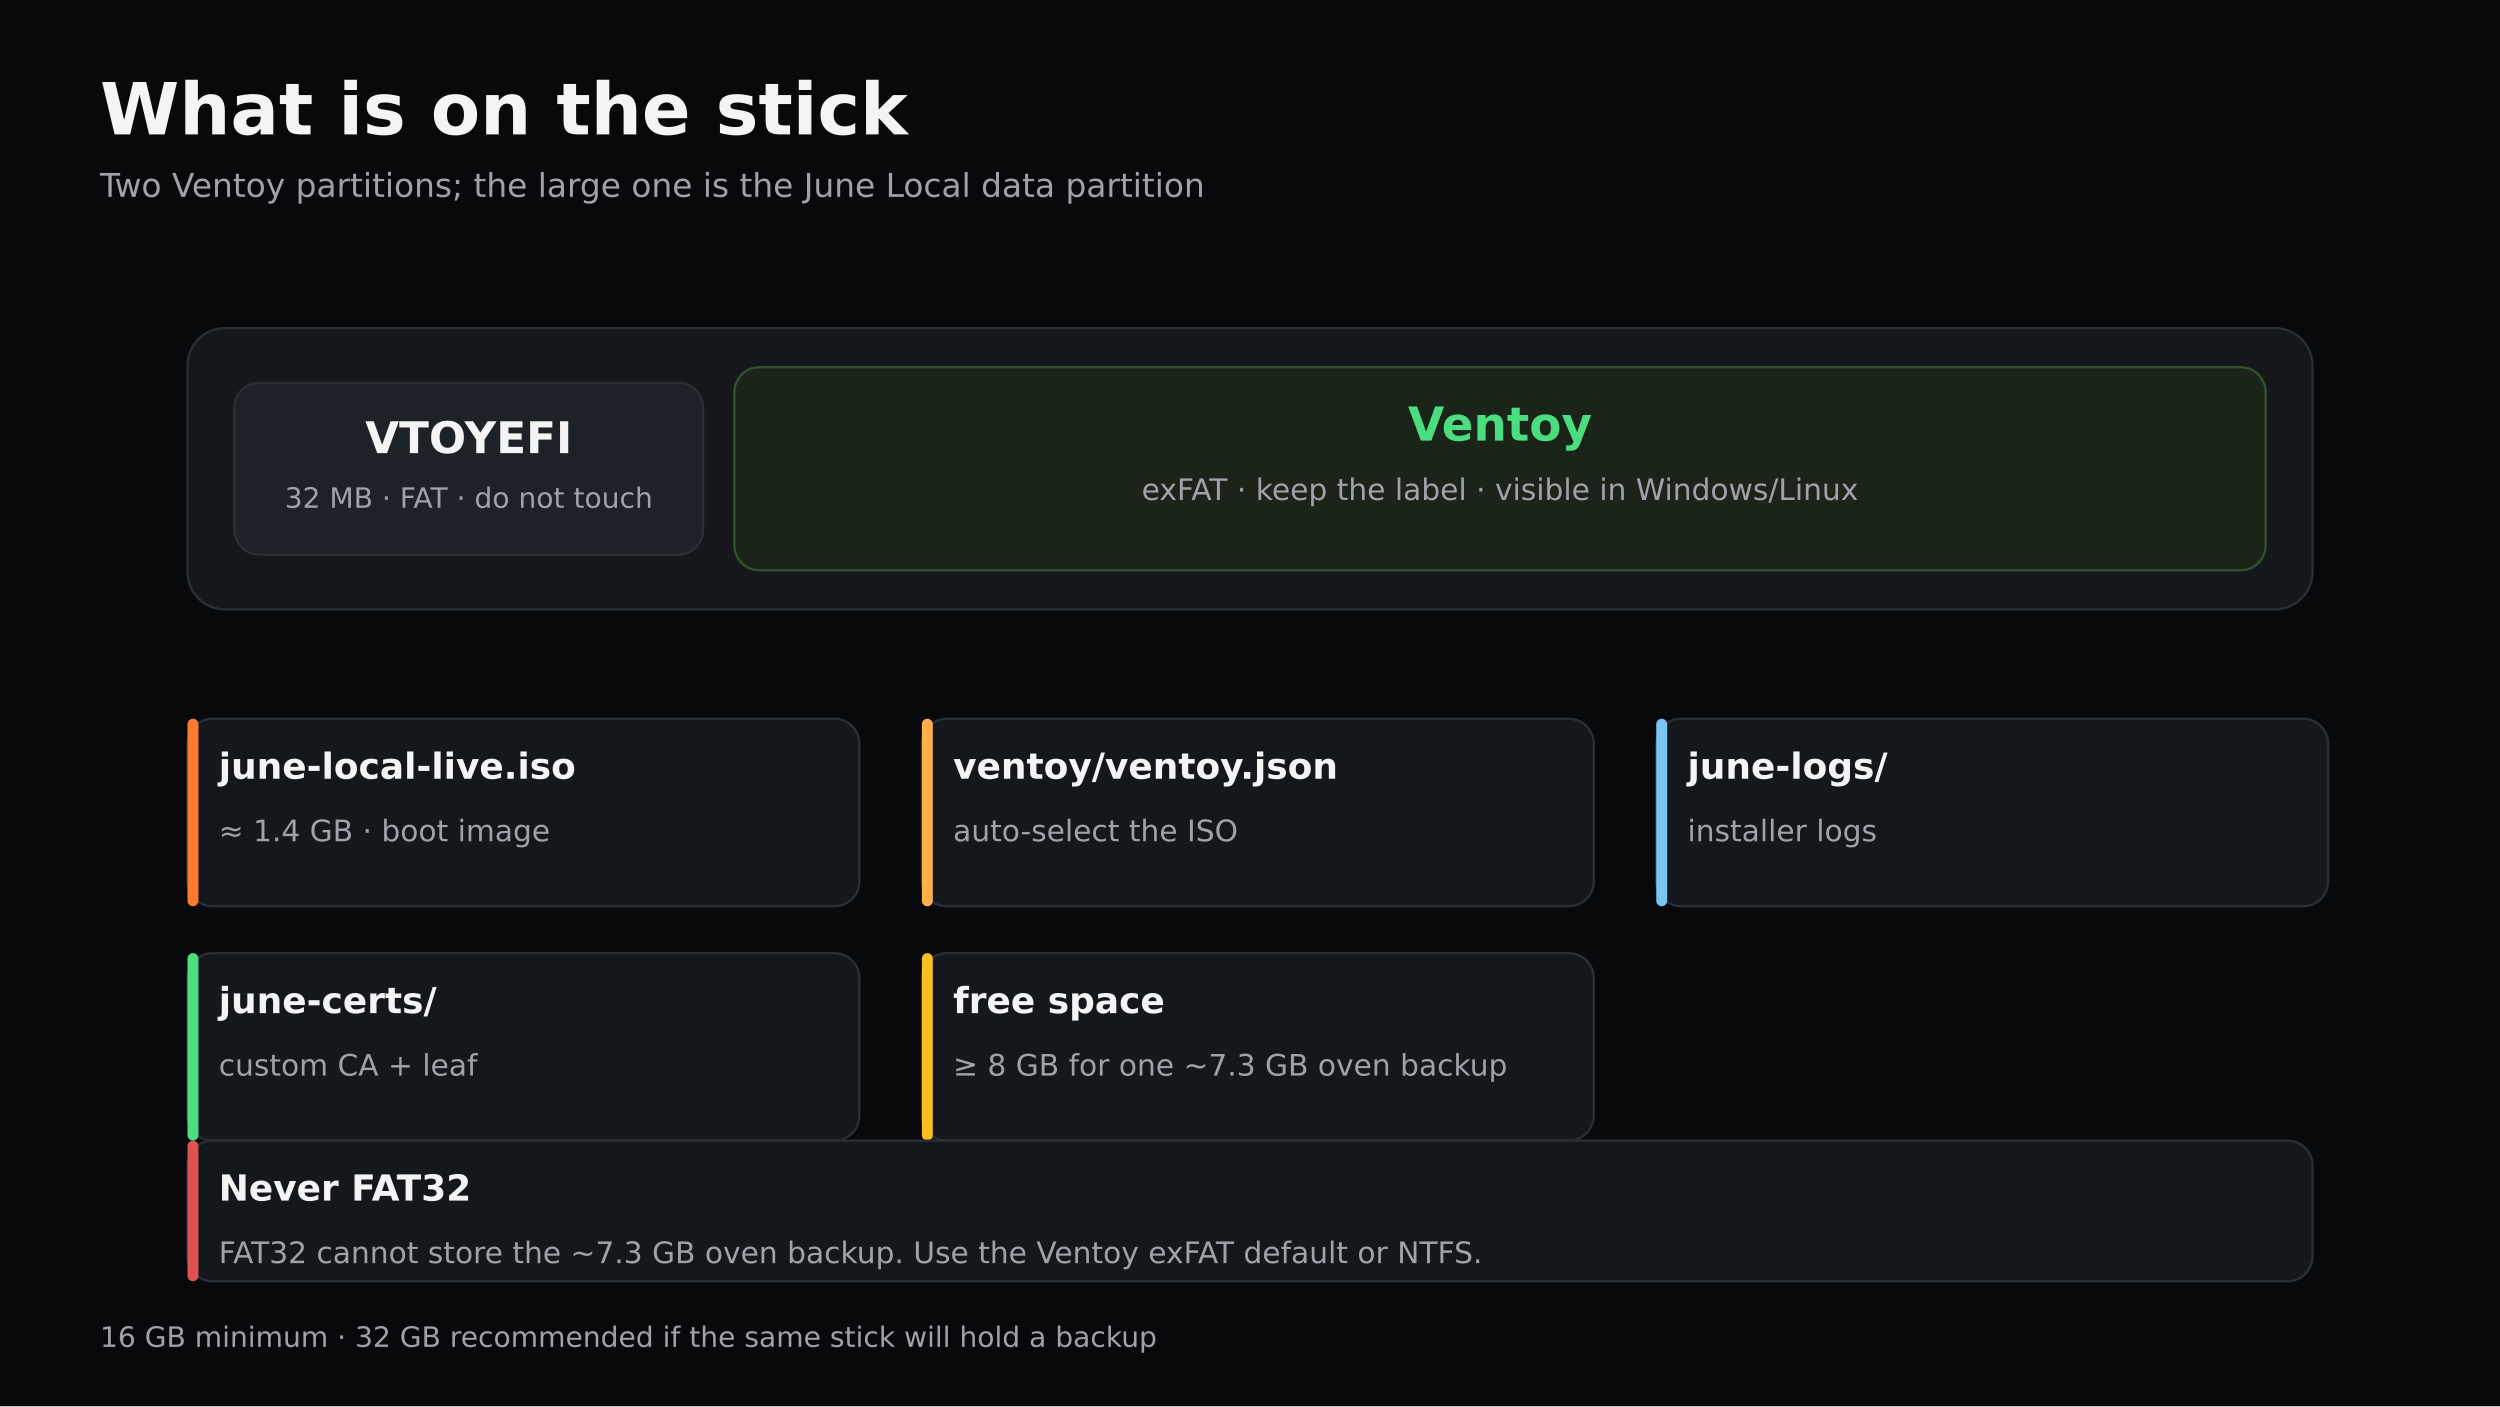
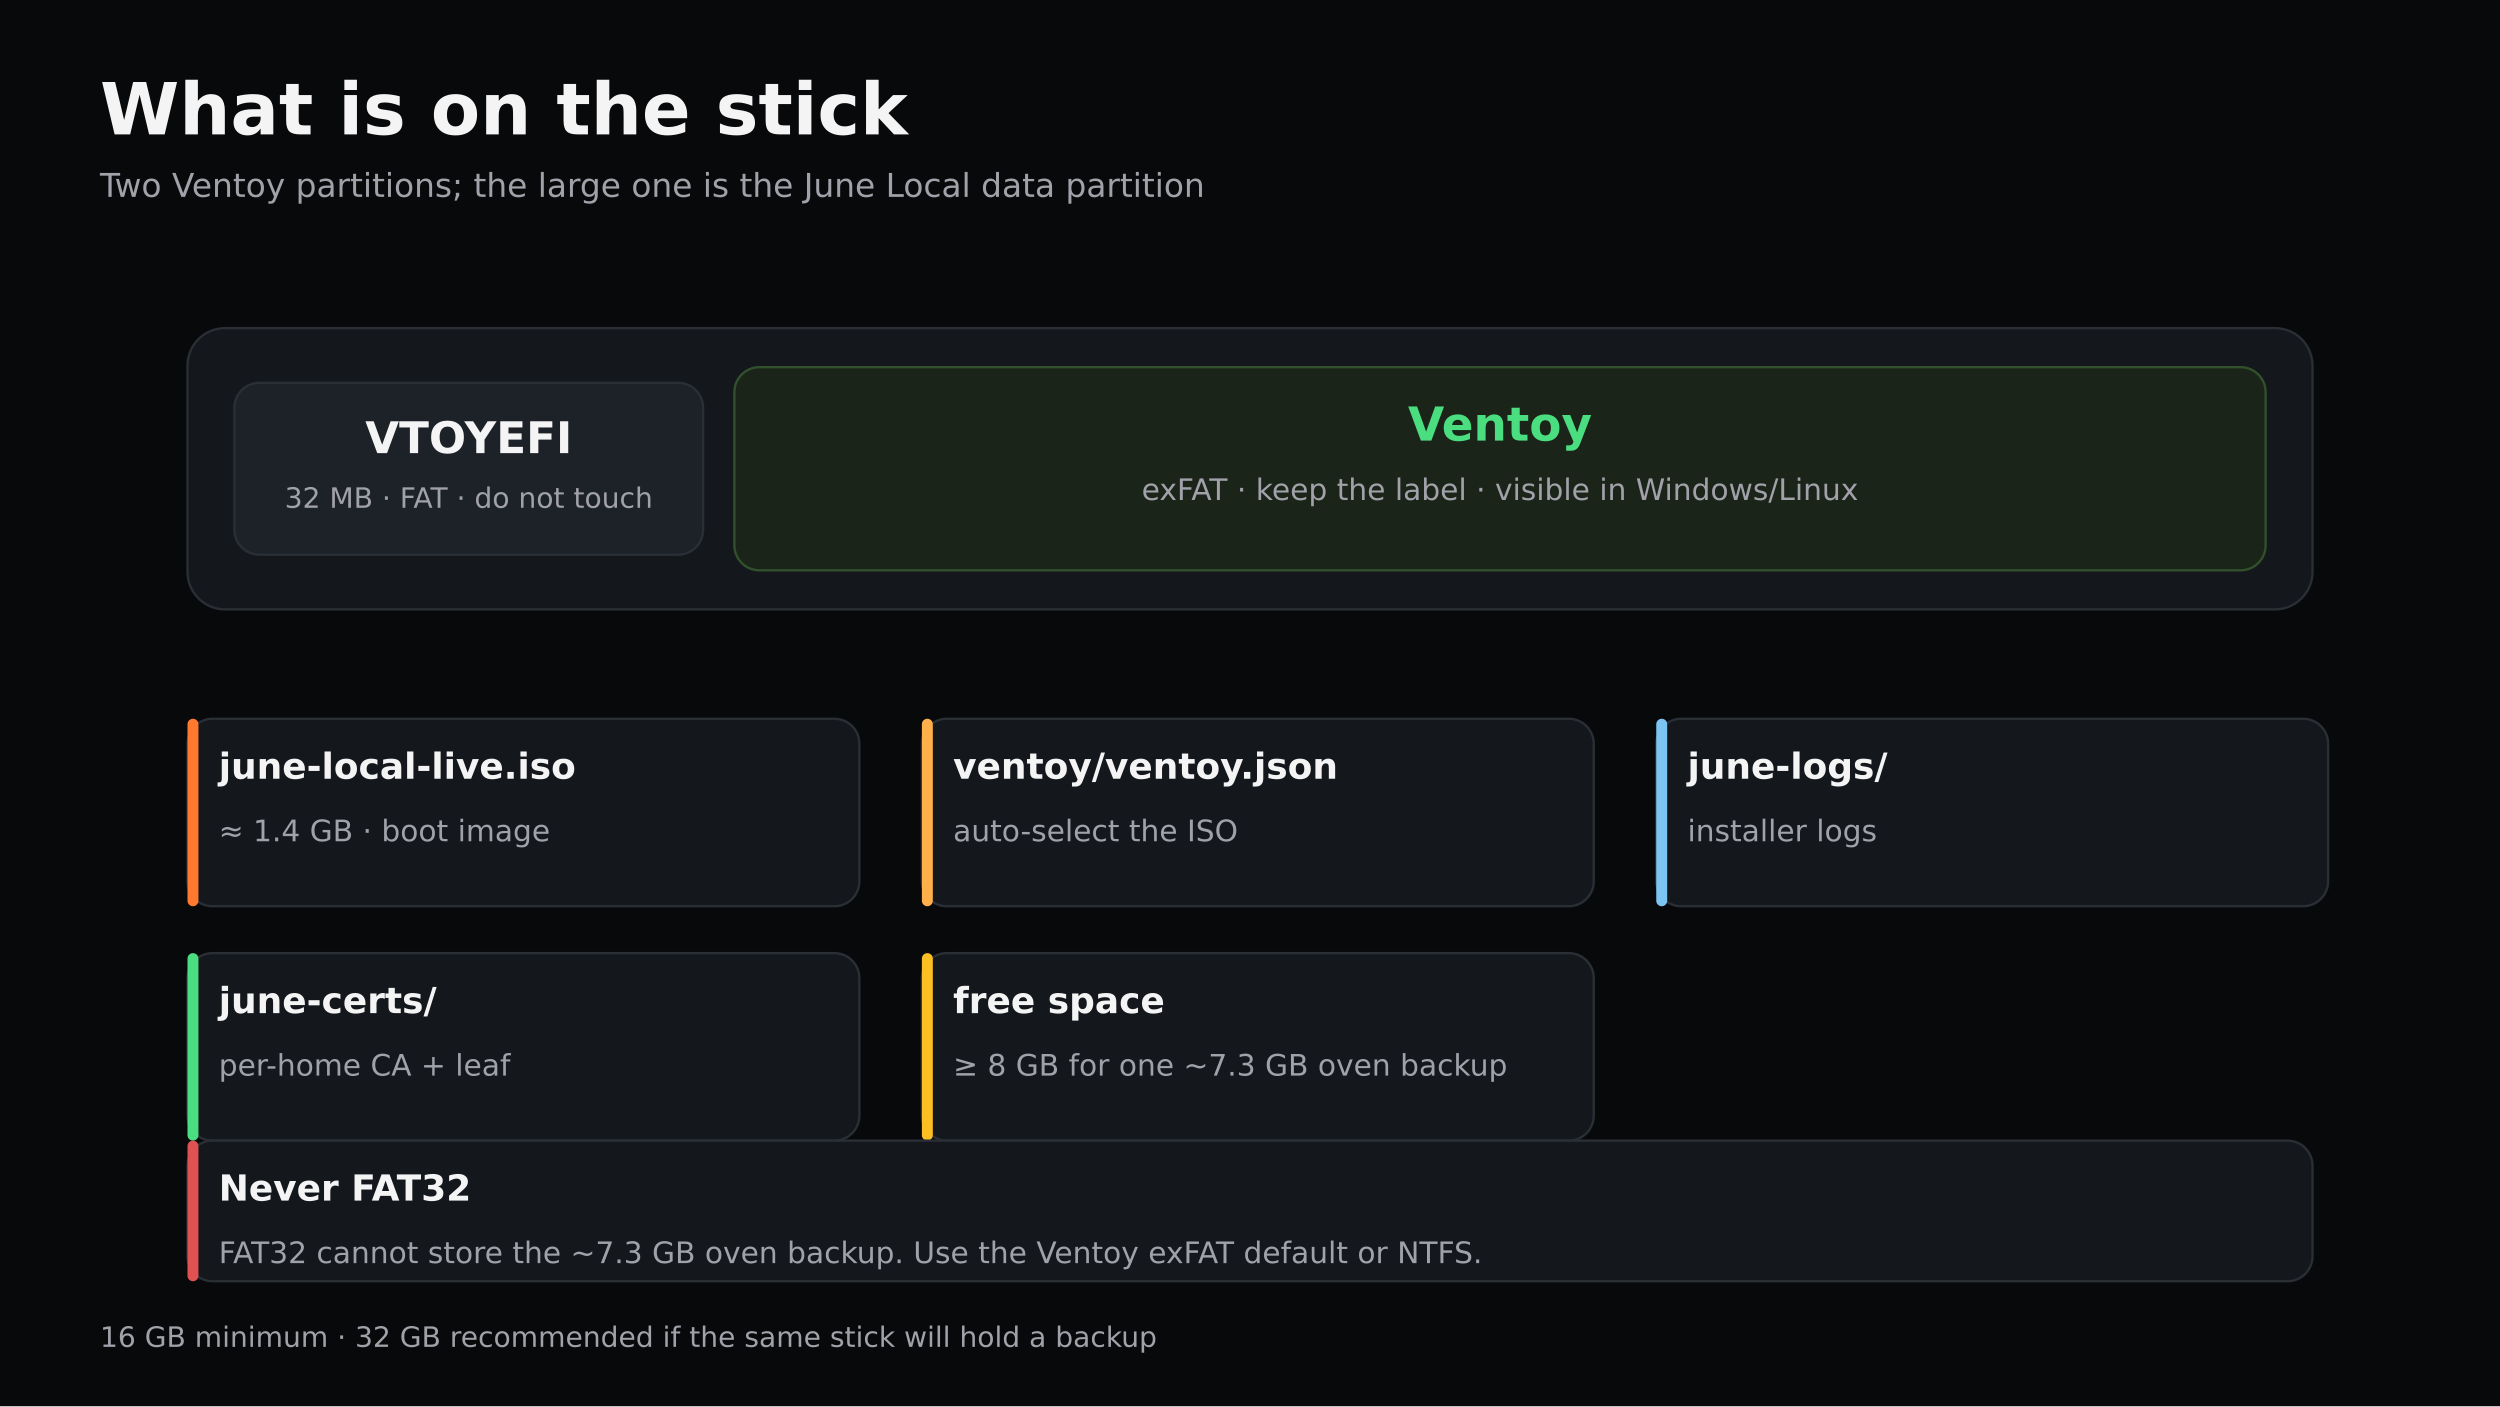
<svg xmlns="http://www.w3.org/2000/svg" viewBox="0 0 1600 900" width="1600" height="900">
  <rect width="1600" height="900" fill="#08090b" />
  <text x="64" y="86" font-family="DejaVu Sans, sans-serif" font-size="46" font-weight="700" fill="#f4f4f5" text-anchor="start">What is on the stick</text>
  <text x="64" y="126" font-family="DejaVu Sans, sans-serif" font-size="21" font-weight="400" fill="#a1a1aa" text-anchor="start">Two Ventoy partitions; the large one is the June Local data partition</text>
  <rect x="120" y="210" width="1360" height="180" rx="24" fill="#14171c" stroke="#2a2e35" stroke-width="1.5" />
  <rect x="150" y="245" width="300" height="110" rx="16" fill="#1d2128" stroke="#2a2e35" stroke-width="1.5" />
  <text x="300" y="290" font-family="DejaVu Sans, sans-serif" font-size="28" font-weight="700" fill="#f4f4f5" text-anchor="middle">VTOYEFI</text>
  <text x="300" y="325" font-family="DejaVu Sans, sans-serif" font-size="18" font-weight="400" fill="#a1a1aa" text-anchor="middle">32 MB · FAT · do not touch</text>
  <rect x="470" y="235" width="980" height="130" rx="16" fill="#1b2418" stroke="#31512c" stroke-width="1.5" />
  <text x="960" y="282" font-family="DejaVu Sans, sans-serif" font-size="30" font-weight="700" fill="#4ade80" text-anchor="middle">Ventoy</text>
  <text x="960" y="320" font-family="DejaVu Sans, sans-serif" font-size="19" font-weight="400" fill="#a1a1aa" text-anchor="middle">exFAT · keep the label · visible in Windows/Linux</text>
  <rect x="120" y="460" width="430" height="120" rx="16" fill="#14171c" stroke="#2a2e35" stroke-width="1.5" />
  <rect x="120" y="460" width="7" height="120" rx="3.5" fill="#ff7a2e" />
  <text x="140" y="498.4" font-family="DejaVu Sans, sans-serif" font-size="23" font-weight="700" fill="#f4f4f5" text-anchor="start">june-local-live.iso</text>
  <text x="140" y="538.4" font-family="DejaVu Sans, sans-serif" font-size="19" font-weight="400" fill="#a1a1aa" text-anchor="start">≈ 1.4 GB · boot image</text>
  <rect x="590" y="460" width="430" height="120" rx="16" fill="#14171c" stroke="#2a2e35" stroke-width="1.5" />
  <rect x="590" y="460" width="7" height="120" rx="3.5" fill="#ffb04a" />
  <text x="610" y="498.4" font-family="DejaVu Sans, sans-serif" font-size="23" font-weight="700" fill="#f4f4f5" text-anchor="start">ventoy/ventoy.json</text>
  <text x="610" y="538.4" font-family="DejaVu Sans, sans-serif" font-size="19" font-weight="400" fill="#a1a1aa" text-anchor="start">auto-select the ISO</text>
  <rect x="1060" y="460" width="430" height="120" rx="16" fill="#14171c" stroke="#2a2e35" stroke-width="1.5" />
  <rect x="1060" y="460" width="7" height="120" rx="3.5" fill="#7cc4f2" />
  <text x="1080" y="498.4" font-family="DejaVu Sans, sans-serif" font-size="23" font-weight="700" fill="#f4f4f5" text-anchor="start">june-logs/</text>
  <text x="1080" y="538.4" font-family="DejaVu Sans, sans-serif" font-size="19" font-weight="400" fill="#a1a1aa" text-anchor="start">installer logs</text>
  <rect x="120" y="610" width="430" height="120" rx="16" fill="#14171c" stroke="#2a2e35" stroke-width="1.5" />
  <rect x="120" y="610" width="7" height="120" rx="3.5" fill="#4ade80" />
  <text x="140" y="648.4" font-family="DejaVu Sans, sans-serif" font-size="23" font-weight="700" fill="#f4f4f5" text-anchor="start">june-certs/</text>
-   <text x="140" y="688.4" font-family="DejaVu Sans, sans-serif" font-size="19" font-weight="400" fill="#a1a1aa" text-anchor="start">custom CA + leaf</text>
+   <text x="140" y="688.4" font-family="DejaVu Sans, sans-serif" font-size="19" font-weight="400" fill="#a1a1aa" text-anchor="start">per-home CA + leaf</text>
  <rect x="590" y="610" width="430" height="120" rx="16" fill="#14171c" stroke="#2a2e35" stroke-width="1.5" />
  <rect x="590" y="610" width="7" height="120" rx="3.5" fill="#fbbf24" />
  <text x="610" y="648.4" font-family="DejaVu Sans, sans-serif" font-size="23" font-weight="700" fill="#f4f4f5" text-anchor="start">free space</text>
  <text x="610" y="688.4" font-family="DejaVu Sans, sans-serif" font-size="19" font-weight="400" fill="#a1a1aa" text-anchor="start">≥ 8 GB for one ~7.3 GB oven backup</text>
  <rect x="120" y="730" width="1360" height="90" rx="16" fill="#14171c" stroke="#2a2e35" stroke-width="1.5" />
  <rect x="120" y="730" width="7" height="90" rx="3.5" fill="#e05252" />
  <text x="140" y="768.4" font-family="DejaVu Sans, sans-serif" font-size="23" font-weight="700" fill="#f4f4f5" text-anchor="start">Never FAT32</text>
  <text x="140" y="808.4" font-family="DejaVu Sans, sans-serif" font-size="19" font-weight="400" fill="#a1a1aa" text-anchor="start">FAT32 cannot store the ~7.3 GB oven backup. Use the Ventoy exFAT default or NTFS.</text>
  <text x="64" y="862" font-family="DejaVu Sans, sans-serif" font-size="18" font-weight="400" fill="#a1a1aa" text-anchor="start">16 GB minimum · 32 GB recommended if the same stick will hold a backup</text>
</svg>
